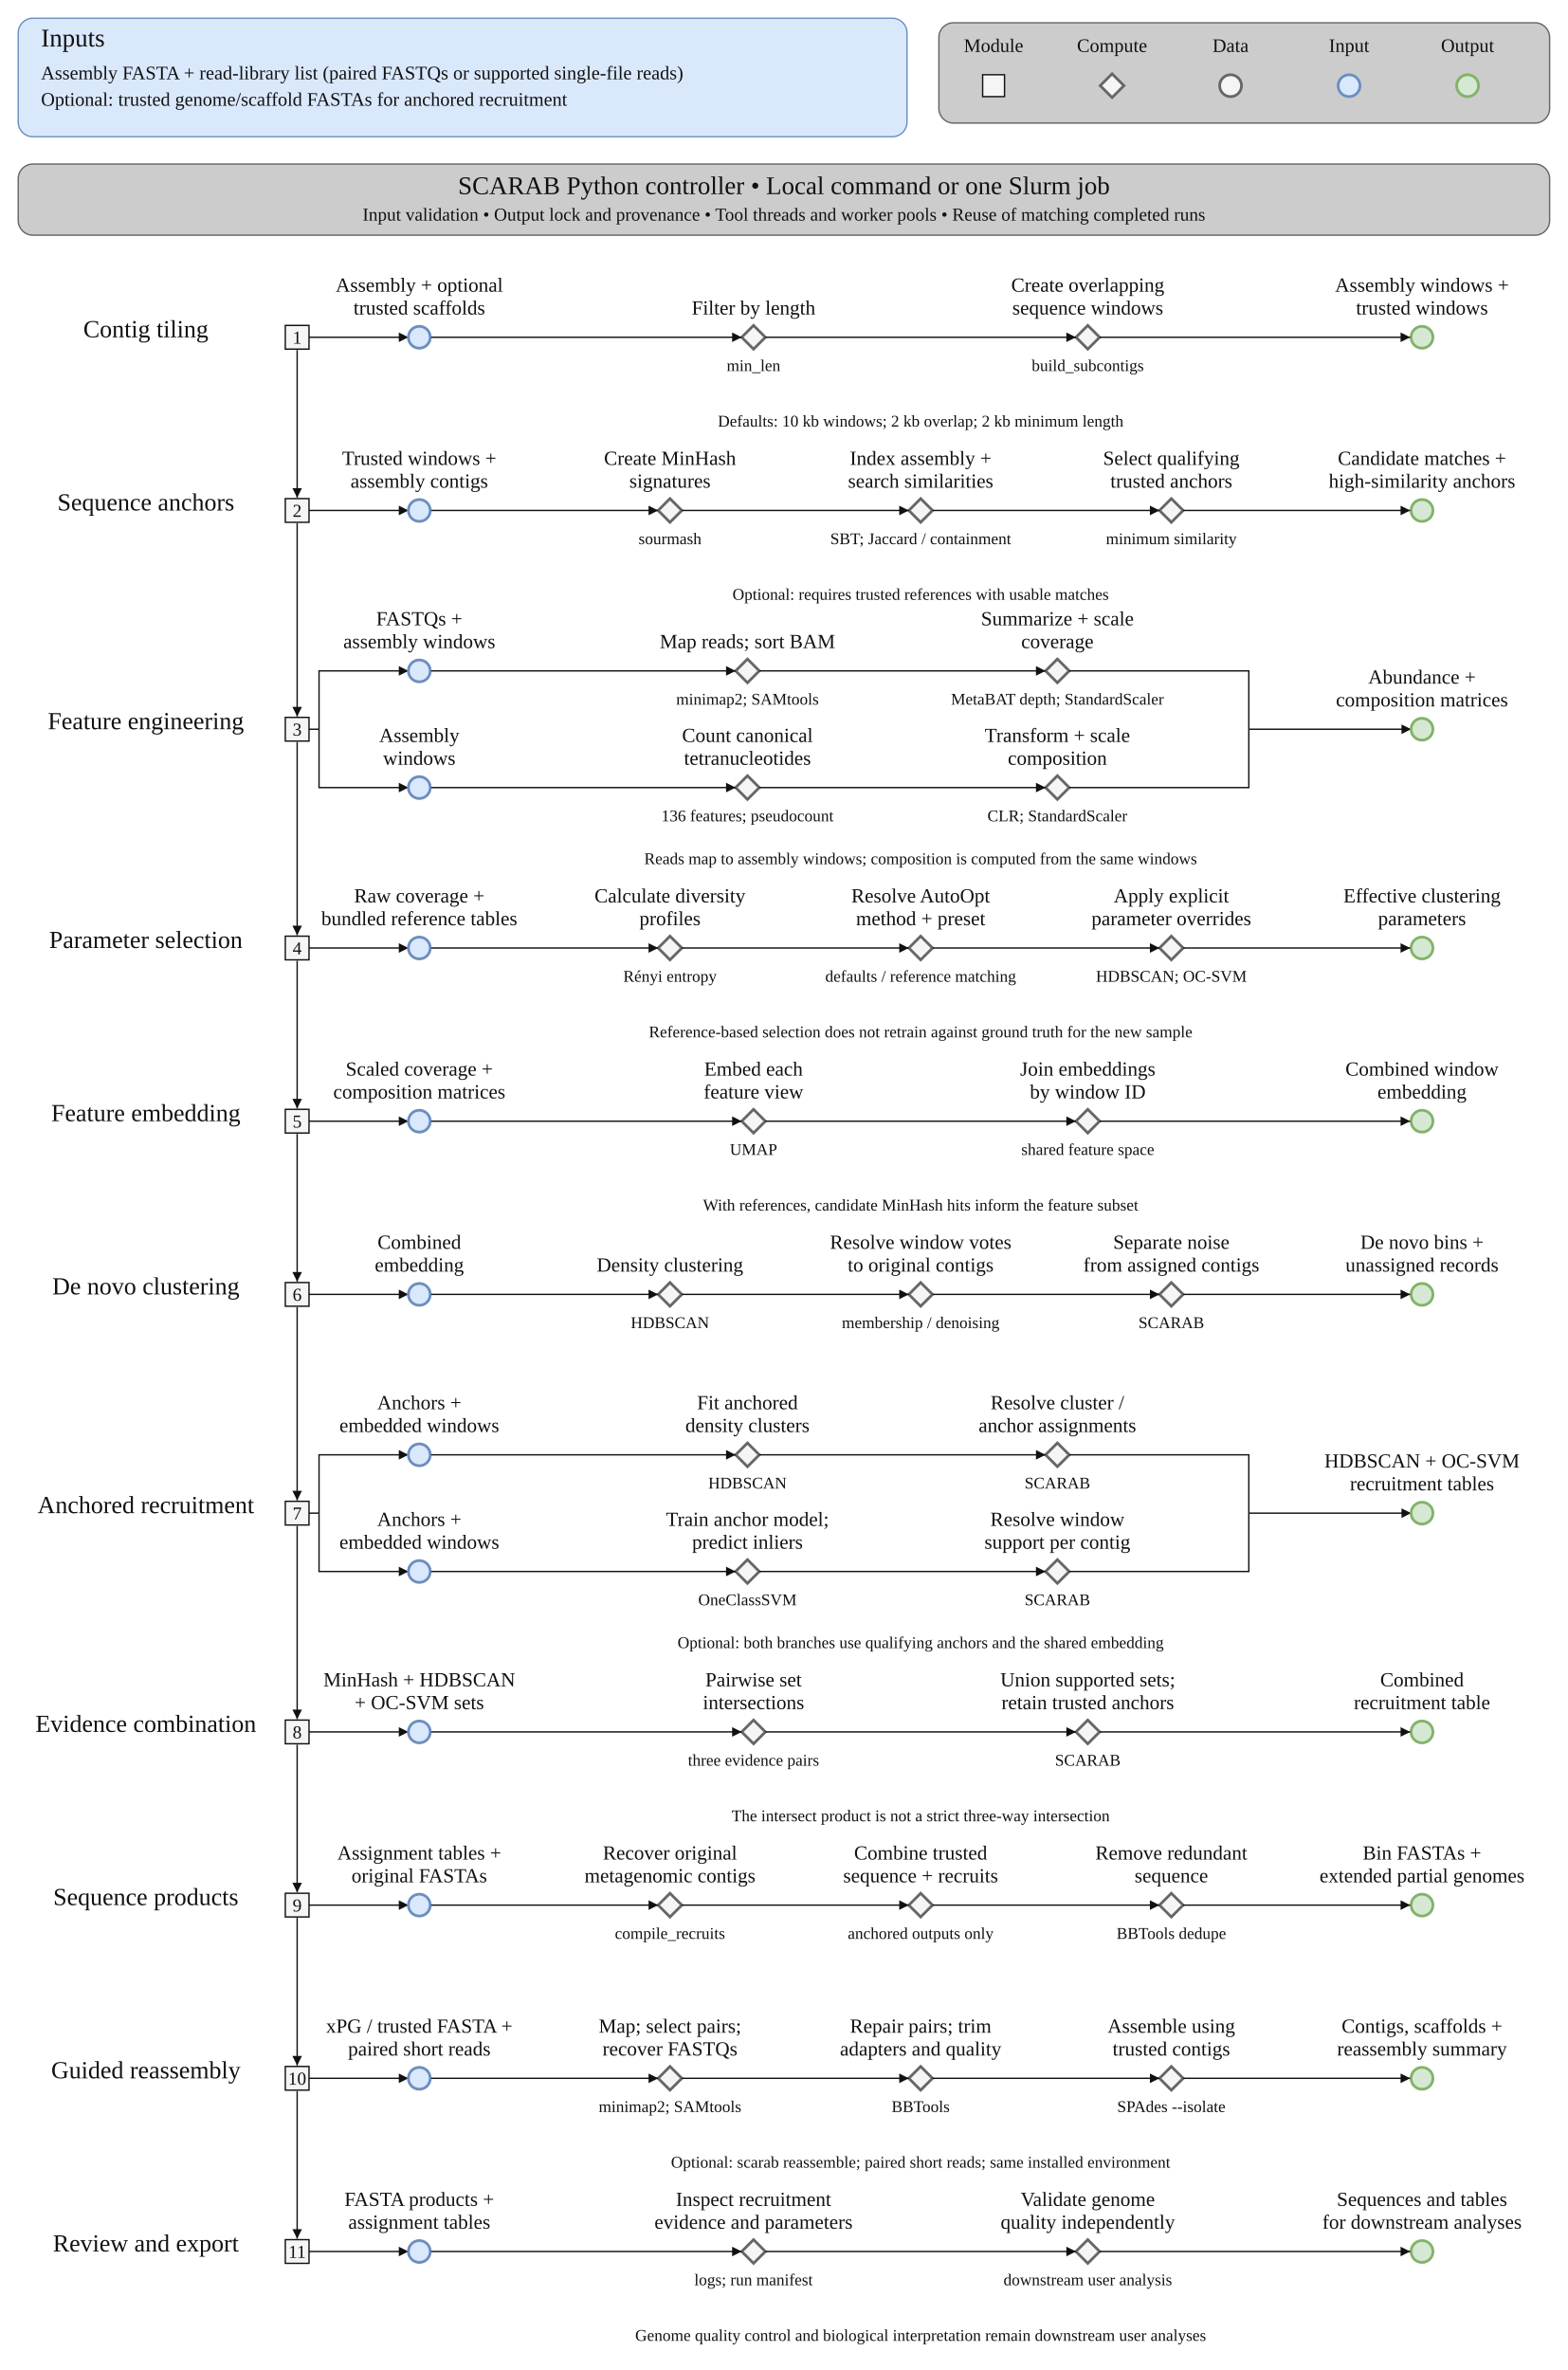
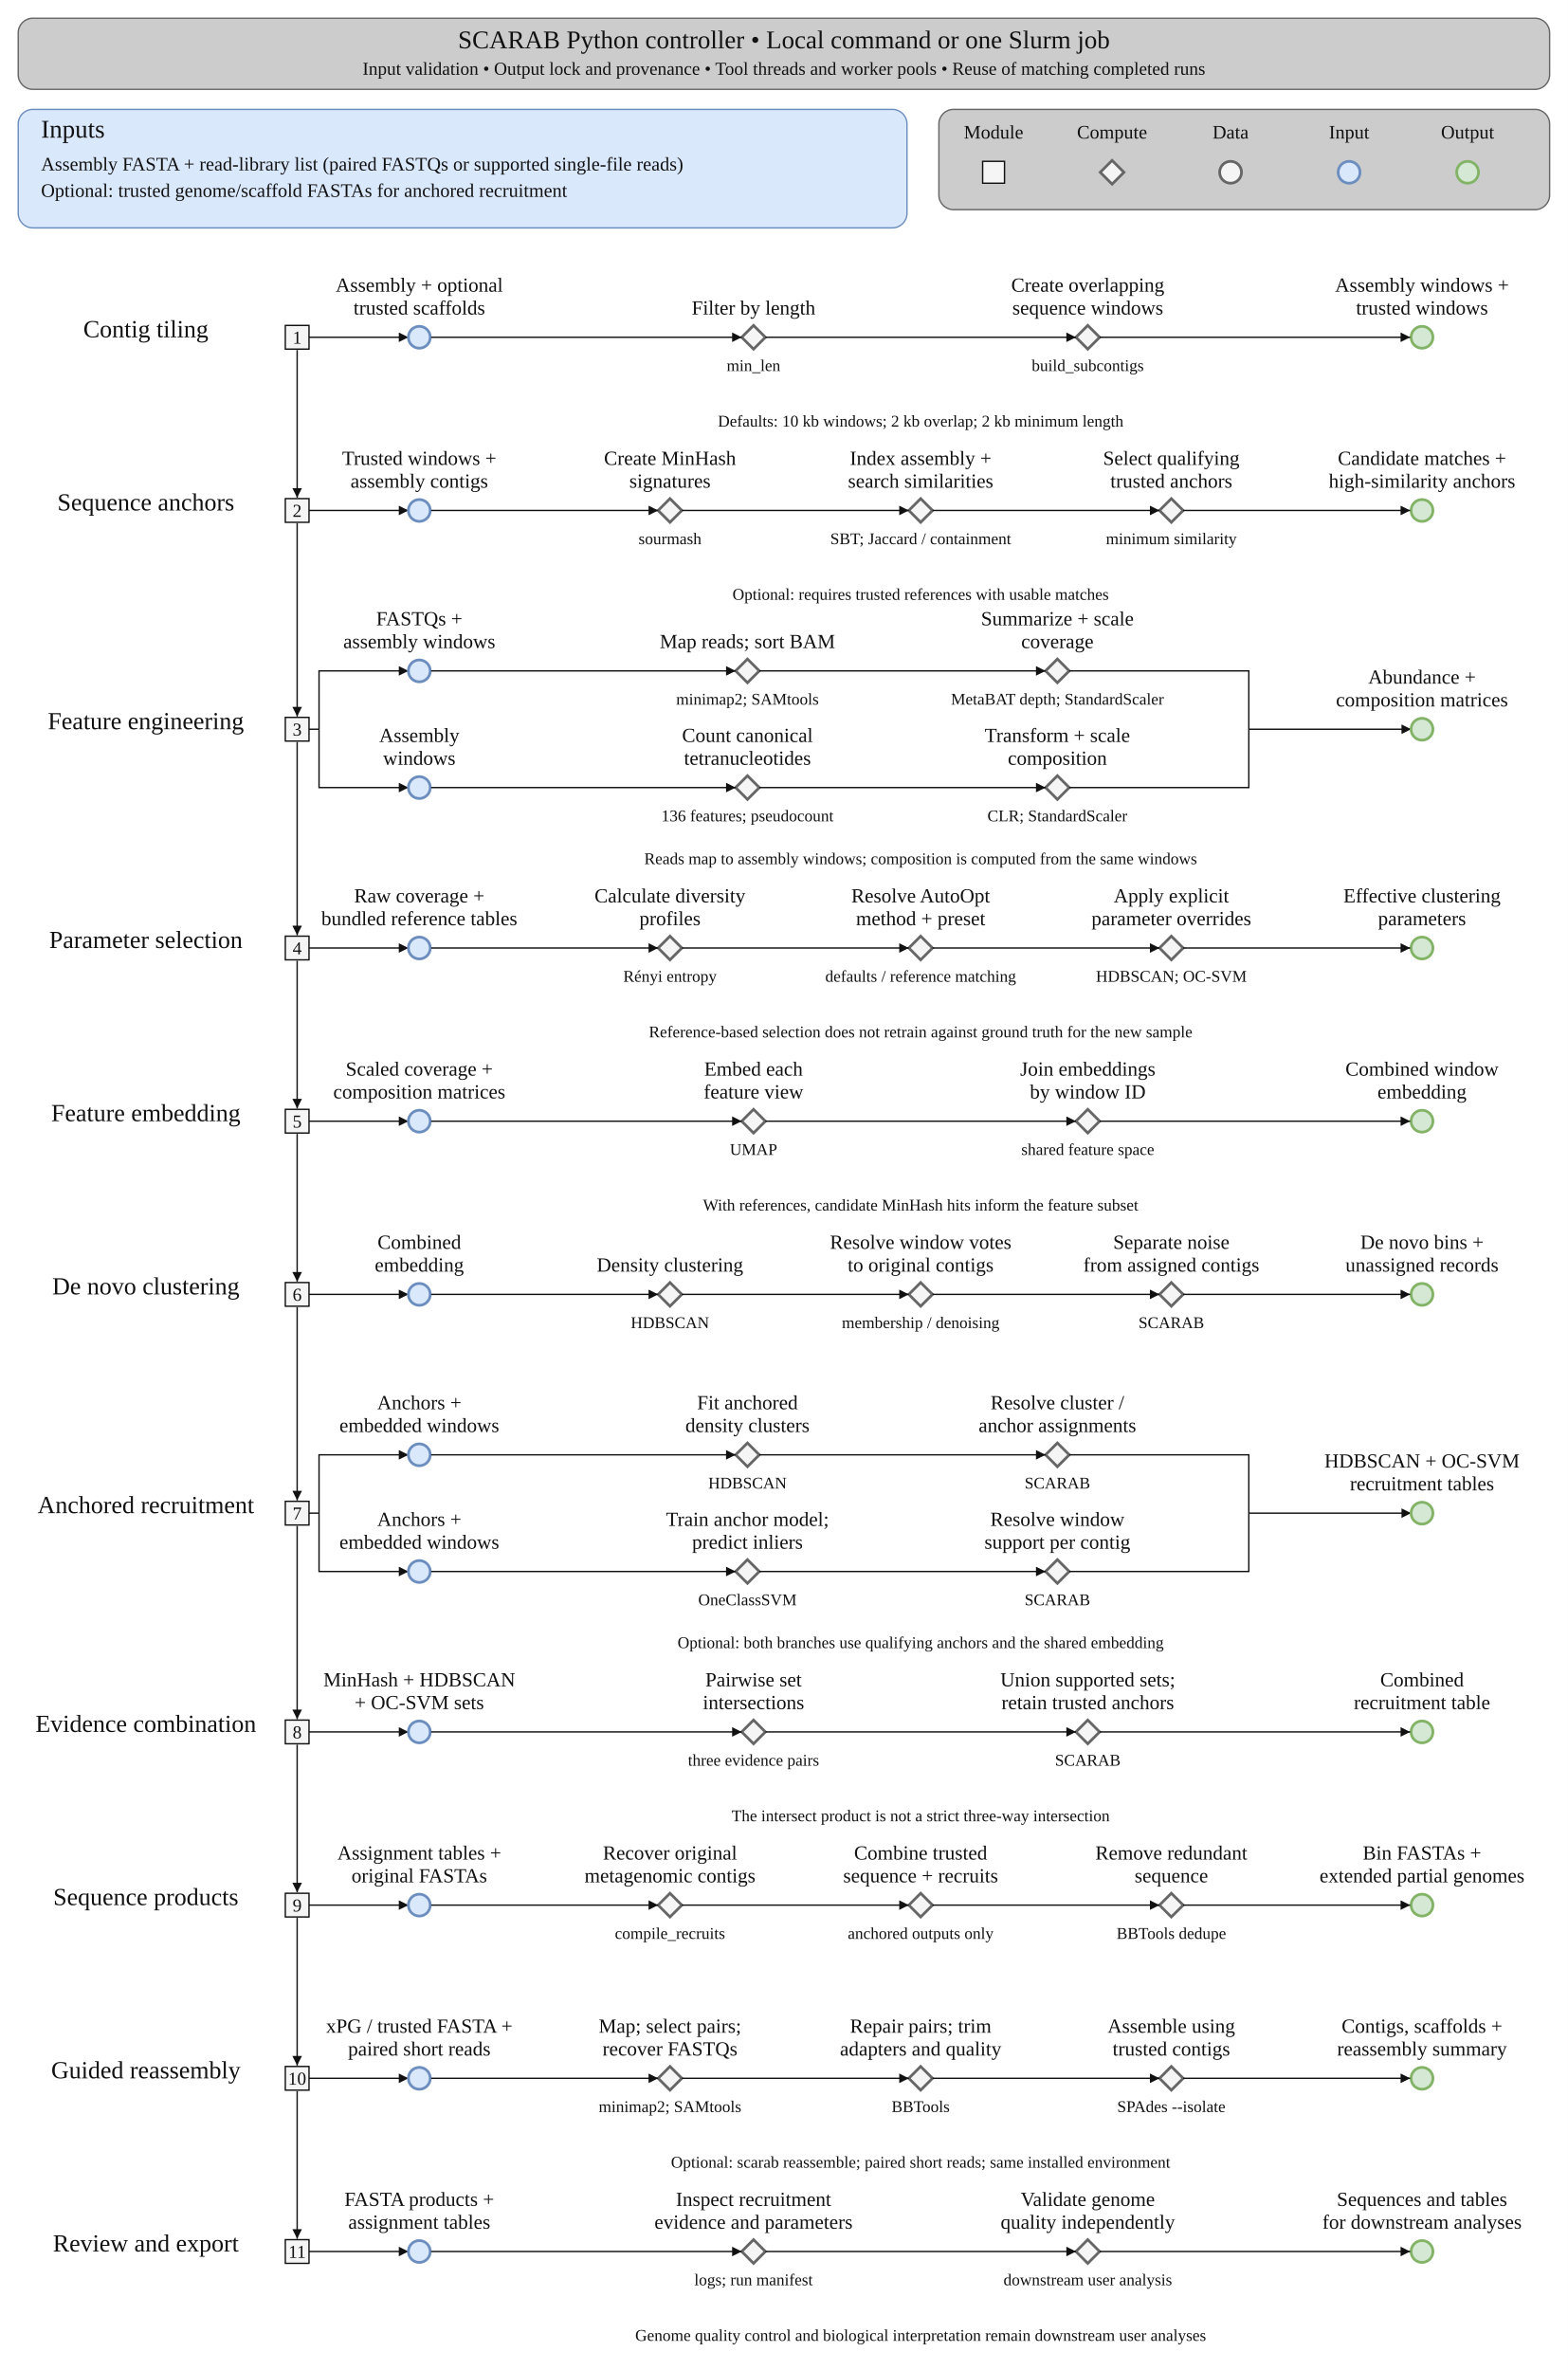
<svg xmlns="http://www.w3.org/2000/svg" width="1720" height="2600" viewBox="0 0 1720 2600" role="img" aria-labelledby="title desc">
  <rect width="100%" height="100%" fill="#ffffff" />
  <defs>
    <marker id="arrow" viewBox="0 0 10 10" refX="10" refY="5" markerWidth="7" markerHeight="7" orient="auto">
      <path d="M0 0 L10 5 L0 10 Z" fill="#111111" />
    </marker>
  </defs>
  <g font-family="Times New Roman, Times, serif" fill="#111111">
-     <rect x="20" y="20" width="975" height="130" rx="16" fill="#DAE8FC" stroke="#6C8EBF" stroke-width="1.5" />
-     <text x="45" y="51" font-size="28" text-anchor="start">Inputs</text>
-     <text x="45" y="87" font-size="21" text-anchor="start">Assembly FASTA + read-library list (paired FASTQs or supported single-file reads)</text>
-     <text x="45" y="116" font-size="21" text-anchor="start">Optional: trusted genome/scaffold FASTAs for anchored recruitment</text>
-     <rect x="1030" y="25" width="670" height="110" rx="16" fill="#CCCCCC" stroke="#666666" stroke-width="1.5" />
-     <text x="1090" y="57" font-size="21" text-anchor="middle">Module</text>
-     <rect x="1078" y="82" width="24" height="24" rx="0" fill="#F5F5F5" stroke="#111111" stroke-width="1.5" />
-     <text x="1220" y="57" font-size="21" text-anchor="middle">Compute</text>
-     <path d="M1207 94 L1220 81 L1233 94 L1220 107 Z" fill="#f5f5f5" stroke="#666666" stroke-width="3" />
-     <text x="1350" y="57" font-size="21" text-anchor="middle">Data</text>
-     <circle cx="1350" cy="94" r="12" fill="#F5F5F5" stroke="#666666" stroke-width="3" />
-     <text x="1480" y="57" font-size="21" text-anchor="middle">Input</text>
-     <circle cx="1480" cy="94" r="12" fill="#DAE8FC" stroke="#6C8EBF" stroke-width="3" />
-     <text x="1610" y="57" font-size="21" text-anchor="middle">Output</text>
-     <circle cx="1610" cy="94" r="12" fill="#D5E8D4" stroke="#82B366" stroke-width="3" />
-     <rect x="20" y="180" width="1680" height="78" rx="16" fill="#CCCCCC" stroke="#666666" stroke-width="1.5" />
-     <text x="860" y="213" font-size="28" text-anchor="middle">SCARAB Python controller • Local command or one Slurm job</text>
-     <text x="860" y="242" font-size="20" text-anchor="middle">Input validation • Output lock and provenance • Tool threads and worker pools • Reuse of matching completed runs</text>
+     <rect x="20" y="20" width="1680" height="78" rx="16" fill="#CCCCCC" stroke="#666666" stroke-width="1.5" />
+     <text x="860" y="53" font-size="28" text-anchor="middle">SCARAB Python controller • Local command or one Slurm job</text>
+     <text x="860" y="82" font-size="20" text-anchor="middle">Input validation • Output lock and provenance • Tool threads and worker pools • Reuse of matching completed runs</text>
+     <rect x="20" y="120" width="975" height="130" rx="16" fill="#DAE8FC" stroke="#6C8EBF" stroke-width="1.5" />
+     <text x="45" y="151" font-size="28" text-anchor="start">Inputs</text>
+     <text x="45" y="187" font-size="21" text-anchor="start">Assembly FASTA + read-library list (paired FASTQs or supported single-file reads)</text>
+     <text x="45" y="216" font-size="21" text-anchor="start">Optional: trusted genome/scaffold FASTAs for anchored recruitment</text>
+     <rect x="1030" y="120" width="670" height="110" rx="16" fill="#CCCCCC" stroke="#666666" stroke-width="1.5" />
+     <text x="1090" y="152" font-size="21" text-anchor="middle">Module</text>
+     <rect x="1078" y="177" width="24" height="24" rx="0" fill="#F5F5F5" stroke="#111111" stroke-width="1.5" />
+     <text x="1220" y="152" font-size="21" text-anchor="middle">Compute</text>
+     <path d="M1207 189 L1220 176 L1233 189 L1220 202 Z" fill="#f5f5f5" stroke="#666666" stroke-width="3" />
+     <text x="1350" y="152" font-size="21" text-anchor="middle">Data</text>
+     <circle cx="1350" cy="189" r="12" fill="#F5F5F5" stroke="#666666" stroke-width="3" />
+     <text x="1480" y="152" font-size="21" text-anchor="middle">Input</text>
+     <circle cx="1480" cy="189" r="12" fill="#DAE8FC" stroke="#6C8EBF" stroke-width="3" />
+     <text x="1610" y="152" font-size="21" text-anchor="middle">Output</text>
+     <circle cx="1610" cy="189" r="12" fill="#D5E8D4" stroke="#82B366" stroke-width="3" />
    <text x="160" y="370.0" font-size="27" text-anchor="middle">Contig tiling</text>
    <rect x="313" y="357.0" width="26" height="26" rx="0" fill="#F5F5F5" stroke="#111111" stroke-width="1.5" />
    <text x="326" y="377.0" font-size="20" text-anchor="middle">1</text>
    <path d="M339 370.0 L448 370.0" fill="none" stroke="#111111" stroke-width="1.5" marker-end="url(#arrow)" />
    <circle cx="460.0" cy="370.0" r="12" fill="#DAE8FC" stroke="#6C8EBF" stroke-width="3" />
    <text x="460.0" y="320.0" font-size="22" text-anchor="middle">Assembly + optional</text>
    <text x="460.0" y="345.0" font-size="22" text-anchor="middle">trusted scaffolds</text>
    <path d="M813.667 370.0 L826.667 357.0 L839.667 370.0 L826.667 383.0 Z" fill="#f5f5f5" stroke="#666666" stroke-width="3" />
    <text x="826.667" y="345.0" font-size="22" text-anchor="middle">Filter by length</text>
    <text x="826.667" y="407.0" font-size="18" text-anchor="middle">min_len</text>
    <path d="M1180.333 370.0 L1193.333 357.0 L1206.333 370.0 L1193.333 383.0 Z" fill="#f5f5f5" stroke="#666666" stroke-width="3" />
    <text x="1193.333" y="320.0" font-size="22" text-anchor="middle">Create overlapping</text>
    <text x="1193.333" y="345.0" font-size="22" text-anchor="middle">sequence windows</text>
    <text x="1193.333" y="407.0" font-size="18" text-anchor="middle">build_subcontigs</text>
    <circle cx="1560.0" cy="370.0" r="12" fill="#D5E8D4" stroke="#82B366" stroke-width="3" />
    <text x="1560.0" y="320.0" font-size="22" text-anchor="middle">Assembly windows +</text>
    <text x="1560.0" y="345.0" font-size="22" text-anchor="middle">trusted windows</text>
    <path d="M473.0 370.0 L813.667 370.0" fill="none" stroke="#111111" stroke-width="1.5" marker-end="url(#arrow)" />
    <path d="M839.667 370.0 L1180.333 370.0" fill="none" stroke="#111111" stroke-width="1.5" marker-end="url(#arrow)" />
    <path d="M1206.333 370.0 L1547.0 370.0" fill="none" stroke="#111111" stroke-width="1.5" marker-end="url(#arrow)" />
    <text x="1010" y="468" font-size="18" text-anchor="middle">Defaults: 10 kb windows; 2 kb overlap; 2 kb minimum length</text>
    <path d="M326 384.0 L326 546.0" fill="none" stroke="#111111" stroke-width="1.5" marker-end="url(#arrow)" />
    <text x="160" y="560.0" font-size="27" text-anchor="middle">Sequence anchors</text>
    <rect x="313" y="547.0" width="26" height="26" rx="0" fill="#F5F5F5" stroke="#111111" stroke-width="1.5" />
    <text x="326" y="567.0" font-size="20" text-anchor="middle">2</text>
    <path d="M339 560.0 L448 560.0" fill="none" stroke="#111111" stroke-width="1.5" marker-end="url(#arrow)" />
    <circle cx="460.0" cy="560.0" r="12" fill="#DAE8FC" stroke="#6C8EBF" stroke-width="3" />
    <text x="460.0" y="510.0" font-size="22" text-anchor="middle">Trusted windows +</text>
    <text x="460.0" y="535.0" font-size="22" text-anchor="middle">assembly contigs</text>
    <path d="M722.0 560.0 L735.0 547.0 L748.0 560.0 L735.0 573.0 Z" fill="#f5f5f5" stroke="#666666" stroke-width="3" />
    <text x="735.0" y="510.0" font-size="22" text-anchor="middle">Create MinHash</text>
    <text x="735.0" y="535.0" font-size="22" text-anchor="middle">signatures</text>
    <text x="735.0" y="597.0" font-size="18" text-anchor="middle">sourmash</text>
    <path d="M997.0 560.0 L1010.0 547.0 L1023.0 560.0 L1010.0 573.0 Z" fill="#f5f5f5" stroke="#666666" stroke-width="3" />
    <text x="1010.0" y="510.0" font-size="22" text-anchor="middle">Index assembly +</text>
    <text x="1010.0" y="535.0" font-size="22" text-anchor="middle">search similarities</text>
    <text x="1010.0" y="597.0" font-size="18" text-anchor="middle">SBT; Jaccard / containment</text>
    <path d="M1272.0 560.0 L1285.0 547.0 L1298.0 560.0 L1285.0 573.0 Z" fill="#f5f5f5" stroke="#666666" stroke-width="3" />
    <text x="1285.0" y="510.0" font-size="22" text-anchor="middle">Select qualifying</text>
    <text x="1285.0" y="535.0" font-size="22" text-anchor="middle">trusted anchors</text>
    <text x="1285.0" y="597.0" font-size="18" text-anchor="middle">minimum similarity</text>
    <circle cx="1560.0" cy="560.0" r="12" fill="#D5E8D4" stroke="#82B366" stroke-width="3" />
    <text x="1560.0" y="510.0" font-size="22" text-anchor="middle">Candidate matches +</text>
    <text x="1560.0" y="535.0" font-size="22" text-anchor="middle">high-similarity anchors</text>
    <path d="M473.0 560.0 L722.0 560.0" fill="none" stroke="#111111" stroke-width="1.5" marker-end="url(#arrow)" />
    <path d="M748.0 560.0 L997.0 560.0" fill="none" stroke="#111111" stroke-width="1.5" marker-end="url(#arrow)" />
    <path d="M1023.0 560.0 L1272.0 560.0" fill="none" stroke="#111111" stroke-width="1.5" marker-end="url(#arrow)" />
    <path d="M1298.0 560.0 L1547.0 560.0" fill="none" stroke="#111111" stroke-width="1.5" marker-end="url(#arrow)" />
    <text x="1010" y="658" font-size="18" text-anchor="middle">Optional: requires trusted references with usable matches</text>
    <path d="M326 574.0 L326 786.0" fill="none" stroke="#111111" stroke-width="1.5" marker-end="url(#arrow)" />
    <text x="160" y="800.0" font-size="27" text-anchor="middle">Feature engineering</text>
    <rect x="313" y="787.0" width="26" height="26" rx="0" fill="#F5F5F5" stroke="#111111" stroke-width="1.5" />
    <text x="326" y="807.0" font-size="20" text-anchor="middle">3</text>
    <path d="M339 800.0 L350 800.0" fill="none" stroke="#111111" stroke-width="1.5" />
    <path d="M350 800.0 L350 736.0 L448 736.0" fill="none" stroke="#111111" stroke-width="1.5" marker-end="url(#arrow)" />
    <circle cx="460" cy="736.0" r="12" fill="#DAE8FC" stroke="#6C8EBF" stroke-width="3" />
    <text x="460" y="686.0" font-size="22" text-anchor="middle">FASTQs +</text>
    <text x="460" y="711.0" font-size="22" text-anchor="middle">assembly windows</text>
    <path d="M807 736.0 L820 723.0 L833 736.0 L820 749.0 Z" fill="#f5f5f5" stroke="#666666" stroke-width="3" />
    <text x="820" y="711.0" font-size="22" text-anchor="middle">Map reads; sort BAM</text>
    <text x="820" y="773.0" font-size="18" text-anchor="middle">minimap2; SAMtools</text>
    <path d="M1147 736.0 L1160 723.0 L1173 736.0 L1160 749.0 Z" fill="#f5f5f5" stroke="#666666" stroke-width="3" />
    <text x="1160" y="686.0" font-size="22" text-anchor="middle">Summarize + scale</text>
    <text x="1160" y="711.0" font-size="22" text-anchor="middle">coverage</text>
    <text x="1160" y="773.0" font-size="18" text-anchor="middle">MetaBAT depth; StandardScaler</text>
    <path d="M473 736.0 L807 736.0" fill="none" stroke="#111111" stroke-width="1.5" marker-end="url(#arrow)" />
    <path d="M833 736.0 L1147 736.0" fill="none" stroke="#111111" stroke-width="1.5" marker-end="url(#arrow)" />
    <path d="M1173 736.0 L1370 736.0 L1370 800.0" fill="none" stroke="#111111" stroke-width="1.5" />
    <path d="M350 800.0 L350 864.0 L448 864.0" fill="none" stroke="#111111" stroke-width="1.5" marker-end="url(#arrow)" />
    <circle cx="460" cy="864.0" r="12" fill="#DAE8FC" stroke="#6C8EBF" stroke-width="3" />
    <text x="460" y="814.0" font-size="22" text-anchor="middle">Assembly</text>
    <text x="460" y="839.0" font-size="22" text-anchor="middle">windows</text>
    <path d="M807 864.0 L820 851.0 L833 864.0 L820 877.0 Z" fill="#f5f5f5" stroke="#666666" stroke-width="3" />
    <text x="820" y="814.0" font-size="22" text-anchor="middle">Count canonical</text>
    <text x="820" y="839.0" font-size="22" text-anchor="middle">tetranucleotides</text>
    <text x="820" y="901.0" font-size="18" text-anchor="middle">136 features; pseudocount</text>
    <path d="M1147 864.0 L1160 851.0 L1173 864.0 L1160 877.0 Z" fill="#f5f5f5" stroke="#666666" stroke-width="3" />
    <text x="1160" y="814.0" font-size="22" text-anchor="middle">Transform + scale</text>
    <text x="1160" y="839.0" font-size="22" text-anchor="middle">composition</text>
    <text x="1160" y="901.0" font-size="18" text-anchor="middle">CLR; StandardScaler</text>
    <path d="M473 864.0 L807 864.0" fill="none" stroke="#111111" stroke-width="1.5" marker-end="url(#arrow)" />
    <path d="M833 864.0 L1147 864.0" fill="none" stroke="#111111" stroke-width="1.5" marker-end="url(#arrow)" />
    <path d="M1173 864.0 L1370 864.0 L1370 800.0" fill="none" stroke="#111111" stroke-width="1.5" />
    <path d="M1370 800.0 L1548 800.0" fill="none" stroke="#111111" stroke-width="1.5" marker-end="url(#arrow)" />
    <circle cx="1560" cy="800.0" r="12" fill="#D5E8D4" stroke="#82B366" stroke-width="3" />
    <text x="1560" y="750.0" font-size="22" text-anchor="middle">Abundance +</text>
    <text x="1560" y="775.0" font-size="22" text-anchor="middle">composition matrices</text>
    <text x="1010" y="948" font-size="18" text-anchor="middle">Reads map to assembly windows; composition is computed from the same windows</text>
    <path d="M326 814.0 L326 1026.0" fill="none" stroke="#111111" stroke-width="1.5" marker-end="url(#arrow)" />
    <text x="160" y="1040.0" font-size="27" text-anchor="middle">Parameter selection</text>
    <rect x="313" y="1027.0" width="26" height="26" rx="0" fill="#F5F5F5" stroke="#111111" stroke-width="1.5" />
    <text x="326" y="1047.0" font-size="20" text-anchor="middle">4</text>
    <path d="M339 1040.0 L448 1040.0" fill="none" stroke="#111111" stroke-width="1.5" marker-end="url(#arrow)" />
    <circle cx="460.0" cy="1040.0" r="12" fill="#DAE8FC" stroke="#6C8EBF" stroke-width="3" />
    <text x="460.0" y="990.0" font-size="22" text-anchor="middle">Raw coverage +</text>
    <text x="460.0" y="1015.0" font-size="22" text-anchor="middle">bundled reference tables</text>
    <path d="M722.0 1040.0 L735.0 1027.0 L748.0 1040.0 L735.0 1053.0 Z" fill="#f5f5f5" stroke="#666666" stroke-width="3" />
    <text x="735.0" y="990.0" font-size="22" text-anchor="middle">Calculate diversity</text>
    <text x="735.0" y="1015.0" font-size="22" text-anchor="middle">profiles</text>
    <text x="735.0" y="1077.0" font-size="18" text-anchor="middle">Rényi entropy</text>
    <path d="M997.0 1040.0 L1010.0 1027.0 L1023.0 1040.0 L1010.0 1053.0 Z" fill="#f5f5f5" stroke="#666666" stroke-width="3" />
    <text x="1010.0" y="990.0" font-size="22" text-anchor="middle">Resolve AutoOpt</text>
    <text x="1010.0" y="1015.0" font-size="22" text-anchor="middle">method + preset</text>
    <text x="1010.0" y="1077.0" font-size="18" text-anchor="middle">defaults / reference matching</text>
    <path d="M1272.0 1040.0 L1285.0 1027.0 L1298.0 1040.0 L1285.0 1053.0 Z" fill="#f5f5f5" stroke="#666666" stroke-width="3" />
    <text x="1285.0" y="990.0" font-size="22" text-anchor="middle">Apply explicit</text>
    <text x="1285.0" y="1015.0" font-size="22" text-anchor="middle">parameter overrides</text>
    <text x="1285.0" y="1077.0" font-size="18" text-anchor="middle">HDBSCAN; OC-SVM</text>
    <circle cx="1560.0" cy="1040.0" r="12" fill="#D5E8D4" stroke="#82B366" stroke-width="3" />
    <text x="1560.0" y="990.0" font-size="22" text-anchor="middle">Effective clustering</text>
    <text x="1560.0" y="1015.0" font-size="22" text-anchor="middle">parameters</text>
    <path d="M473.0 1040.0 L722.0 1040.0" fill="none" stroke="#111111" stroke-width="1.5" marker-end="url(#arrow)" />
    <path d="M748.0 1040.0 L997.0 1040.0" fill="none" stroke="#111111" stroke-width="1.5" marker-end="url(#arrow)" />
    <path d="M1023.0 1040.0 L1272.0 1040.0" fill="none" stroke="#111111" stroke-width="1.5" marker-end="url(#arrow)" />
    <path d="M1298.0 1040.0 L1547.0 1040.0" fill="none" stroke="#111111" stroke-width="1.5" marker-end="url(#arrow)" />
    <text x="1010" y="1138" font-size="18" text-anchor="middle">Reference-based selection does not retrain against ground truth for the new sample</text>
    <path d="M326 1054.0 L326 1216.0" fill="none" stroke="#111111" stroke-width="1.5" marker-end="url(#arrow)" />
    <text x="160" y="1230.0" font-size="27" text-anchor="middle">Feature embedding</text>
    <rect x="313" y="1217.0" width="26" height="26" rx="0" fill="#F5F5F5" stroke="#111111" stroke-width="1.5" />
    <text x="326" y="1237.0" font-size="20" text-anchor="middle">5</text>
    <path d="M339 1230.0 L448 1230.0" fill="none" stroke="#111111" stroke-width="1.5" marker-end="url(#arrow)" />
    <circle cx="460.0" cy="1230.0" r="12" fill="#DAE8FC" stroke="#6C8EBF" stroke-width="3" />
    <text x="460.0" y="1180.0" font-size="22" text-anchor="middle">Scaled coverage +</text>
    <text x="460.0" y="1205.0" font-size="22" text-anchor="middle">composition matrices</text>
    <path d="M813.667 1230.0 L826.667 1217.0 L839.667 1230.0 L826.667 1243.0 Z" fill="#f5f5f5" stroke="#666666" stroke-width="3" />
    <text x="826.667" y="1180.0" font-size="22" text-anchor="middle">Embed each</text>
    <text x="826.667" y="1205.0" font-size="22" text-anchor="middle">feature view</text>
    <text x="826.667" y="1267.0" font-size="18" text-anchor="middle">UMAP</text>
    <path d="M1180.333 1230.0 L1193.333 1217.0 L1206.333 1230.0 L1193.333 1243.0 Z" fill="#f5f5f5" stroke="#666666" stroke-width="3" />
    <text x="1193.333" y="1180.0" font-size="22" text-anchor="middle">Join embeddings</text>
    <text x="1193.333" y="1205.0" font-size="22" text-anchor="middle">by window ID</text>
    <text x="1193.333" y="1267.0" font-size="18" text-anchor="middle">shared feature space</text>
    <circle cx="1560.0" cy="1230.0" r="12" fill="#D5E8D4" stroke="#82B366" stroke-width="3" />
    <text x="1560.0" y="1180.0" font-size="22" text-anchor="middle">Combined window</text>
    <text x="1560.0" y="1205.0" font-size="22" text-anchor="middle">embedding</text>
    <path d="M473.0 1230.0 L813.667 1230.0" fill="none" stroke="#111111" stroke-width="1.5" marker-end="url(#arrow)" />
    <path d="M839.667 1230.0 L1180.333 1230.0" fill="none" stroke="#111111" stroke-width="1.5" marker-end="url(#arrow)" />
    <path d="M1206.333 1230.0 L1547.0 1230.0" fill="none" stroke="#111111" stroke-width="1.5" marker-end="url(#arrow)" />
    <text x="1010" y="1328" font-size="18" text-anchor="middle">With references, candidate MinHash hits inform the feature subset</text>
    <path d="M326 1244.0 L326 1406.0" fill="none" stroke="#111111" stroke-width="1.5" marker-end="url(#arrow)" />
    <text x="160" y="1420.0" font-size="27" text-anchor="middle">De novo clustering</text>
    <rect x="313" y="1407.0" width="26" height="26" rx="0" fill="#F5F5F5" stroke="#111111" stroke-width="1.5" />
    <text x="326" y="1427.0" font-size="20" text-anchor="middle">6</text>
    <path d="M339 1420.0 L448 1420.0" fill="none" stroke="#111111" stroke-width="1.5" marker-end="url(#arrow)" />
    <circle cx="460.0" cy="1420.0" r="12" fill="#DAE8FC" stroke="#6C8EBF" stroke-width="3" />
    <text x="460.0" y="1370.0" font-size="22" text-anchor="middle">Combined</text>
    <text x="460.0" y="1395.0" font-size="22" text-anchor="middle">embedding</text>
    <path d="M722.0 1420.0 L735.0 1407.0 L748.0 1420.0 L735.0 1433.0 Z" fill="#f5f5f5" stroke="#666666" stroke-width="3" />
    <text x="735.0" y="1395.0" font-size="22" text-anchor="middle">Density clustering</text>
    <text x="735.0" y="1457.0" font-size="18" text-anchor="middle">HDBSCAN</text>
    <path d="M997.0 1420.0 L1010.0 1407.0 L1023.0 1420.0 L1010.0 1433.0 Z" fill="#f5f5f5" stroke="#666666" stroke-width="3" />
    <text x="1010.0" y="1370.0" font-size="22" text-anchor="middle">Resolve window votes</text>
    <text x="1010.0" y="1395.0" font-size="22" text-anchor="middle">to original contigs</text>
    <text x="1010.0" y="1457.0" font-size="18" text-anchor="middle">membership / denoising</text>
    <path d="M1272.0 1420.0 L1285.0 1407.0 L1298.0 1420.0 L1285.0 1433.0 Z" fill="#f5f5f5" stroke="#666666" stroke-width="3" />
    <text x="1285.0" y="1370.0" font-size="22" text-anchor="middle">Separate noise</text>
    <text x="1285.0" y="1395.0" font-size="22" text-anchor="middle">from assigned contigs</text>
    <text x="1285.0" y="1457.0" font-size="18" text-anchor="middle">SCARAB</text>
    <circle cx="1560.0" cy="1420.0" r="12" fill="#D5E8D4" stroke="#82B366" stroke-width="3" />
    <text x="1560.0" y="1370.0" font-size="22" text-anchor="middle">De novo bins +</text>
    <text x="1560.0" y="1395.0" font-size="22" text-anchor="middle">unassigned records</text>
    <path d="M473.0 1420.0 L722.0 1420.0" fill="none" stroke="#111111" stroke-width="1.5" marker-end="url(#arrow)" />
    <path d="M748.0 1420.0 L997.0 1420.0" fill="none" stroke="#111111" stroke-width="1.5" marker-end="url(#arrow)" />
    <path d="M1023.0 1420.0 L1272.0 1420.0" fill="none" stroke="#111111" stroke-width="1.5" marker-end="url(#arrow)" />
    <path d="M1298.0 1420.0 L1547.0 1420.0" fill="none" stroke="#111111" stroke-width="1.5" marker-end="url(#arrow)" />
    <path d="M326 1434.0 L326 1646.0" fill="none" stroke="#111111" stroke-width="1.5" marker-end="url(#arrow)" />
    <text x="160" y="1660.0" font-size="27" text-anchor="middle">Anchored recruitment</text>
    <rect x="313" y="1647.0" width="26" height="26" rx="0" fill="#F5F5F5" stroke="#111111" stroke-width="1.5" />
    <text x="326" y="1667.0" font-size="20" text-anchor="middle">7</text>
    <path d="M339 1660.0 L350 1660.0" fill="none" stroke="#111111" stroke-width="1.5" />
    <path d="M350 1660.0 L350 1596.0 L448 1596.0" fill="none" stroke="#111111" stroke-width="1.5" marker-end="url(#arrow)" />
    <circle cx="460" cy="1596.0" r="12" fill="#DAE8FC" stroke="#6C8EBF" stroke-width="3" />
    <text x="460" y="1546.0" font-size="22" text-anchor="middle">Anchors +</text>
    <text x="460" y="1571.0" font-size="22" text-anchor="middle">embedded windows</text>
    <path d="M807 1596.0 L820 1583.0 L833 1596.0 L820 1609.0 Z" fill="#f5f5f5" stroke="#666666" stroke-width="3" />
    <text x="820" y="1546.0" font-size="22" text-anchor="middle">Fit anchored</text>
    <text x="820" y="1571.0" font-size="22" text-anchor="middle">density clusters</text>
    <text x="820" y="1633.0" font-size="18" text-anchor="middle">HDBSCAN</text>
    <path d="M1147 1596.0 L1160 1583.0 L1173 1596.0 L1160 1609.0 Z" fill="#f5f5f5" stroke="#666666" stroke-width="3" />
    <text x="1160" y="1546.0" font-size="22" text-anchor="middle">Resolve cluster /</text>
    <text x="1160" y="1571.0" font-size="22" text-anchor="middle">anchor assignments</text>
    <text x="1160" y="1633.0" font-size="18" text-anchor="middle">SCARAB</text>
    <path d="M473 1596.0 L807 1596.0" fill="none" stroke="#111111" stroke-width="1.5" marker-end="url(#arrow)" />
    <path d="M833 1596.0 L1147 1596.0" fill="none" stroke="#111111" stroke-width="1.5" marker-end="url(#arrow)" />
    <path d="M1173 1596.0 L1370 1596.0 L1370 1660.0" fill="none" stroke="#111111" stroke-width="1.5" />
    <path d="M350 1660.0 L350 1724.0 L448 1724.0" fill="none" stroke="#111111" stroke-width="1.5" marker-end="url(#arrow)" />
    <circle cx="460" cy="1724.0" r="12" fill="#DAE8FC" stroke="#6C8EBF" stroke-width="3" />
    <text x="460" y="1674.0" font-size="22" text-anchor="middle">Anchors +</text>
    <text x="460" y="1699.0" font-size="22" text-anchor="middle">embedded windows</text>
    <path d="M807 1724.0 L820 1711.0 L833 1724.0 L820 1737.0 Z" fill="#f5f5f5" stroke="#666666" stroke-width="3" />
    <text x="820" y="1674.0" font-size="22" text-anchor="middle">Train anchor model;</text>
    <text x="820" y="1699.0" font-size="22" text-anchor="middle">predict inliers</text>
    <text x="820" y="1761.0" font-size="18" text-anchor="middle">OneClassSVM</text>
    <path d="M1147 1724.0 L1160 1711.0 L1173 1724.0 L1160 1737.0 Z" fill="#f5f5f5" stroke="#666666" stroke-width="3" />
    <text x="1160" y="1674.0" font-size="22" text-anchor="middle">Resolve window</text>
    <text x="1160" y="1699.0" font-size="22" text-anchor="middle">support per contig</text>
    <text x="1160" y="1761.0" font-size="18" text-anchor="middle">SCARAB</text>
    <path d="M473 1724.0 L807 1724.0" fill="none" stroke="#111111" stroke-width="1.5" marker-end="url(#arrow)" />
    <path d="M833 1724.0 L1147 1724.0" fill="none" stroke="#111111" stroke-width="1.5" marker-end="url(#arrow)" />
    <path d="M1173 1724.0 L1370 1724.0 L1370 1660.0" fill="none" stroke="#111111" stroke-width="1.5" />
    <path d="M1370 1660.0 L1548 1660.0" fill="none" stroke="#111111" stroke-width="1.5" marker-end="url(#arrow)" />
    <circle cx="1560" cy="1660.0" r="12" fill="#D5E8D4" stroke="#82B366" stroke-width="3" />
    <text x="1560" y="1610.0" font-size="22" text-anchor="middle">HDBSCAN + OC-SVM</text>
    <text x="1560" y="1635.0" font-size="22" text-anchor="middle">recruitment tables</text>
    <text x="1010" y="1808" font-size="18" text-anchor="middle">Optional: both branches use qualifying anchors and the shared embedding</text>
    <path d="M326 1674.0 L326 1886.0" fill="none" stroke="#111111" stroke-width="1.5" marker-end="url(#arrow)" />
    <text x="160" y="1900.0" font-size="27" text-anchor="middle">Evidence combination</text>
    <rect x="313" y="1887.0" width="26" height="26" rx="0" fill="#F5F5F5" stroke="#111111" stroke-width="1.5" />
    <text x="326" y="1907.0" font-size="20" text-anchor="middle">8</text>
    <path d="M339 1900.0 L448 1900.0" fill="none" stroke="#111111" stroke-width="1.5" marker-end="url(#arrow)" />
    <circle cx="460.0" cy="1900.0" r="12" fill="#DAE8FC" stroke="#6C8EBF" stroke-width="3" />
    <text x="460.0" y="1850.0" font-size="22" text-anchor="middle">MinHash + HDBSCAN</text>
    <text x="460.0" y="1875.0" font-size="22" text-anchor="middle">+ OC-SVM sets</text>
    <path d="M813.667 1900.0 L826.667 1887.0 L839.667 1900.0 L826.667 1913.0 Z" fill="#f5f5f5" stroke="#666666" stroke-width="3" />
    <text x="826.667" y="1850.0" font-size="22" text-anchor="middle">Pairwise set</text>
    <text x="826.667" y="1875.0" font-size="22" text-anchor="middle">intersections</text>
    <text x="826.667" y="1937.0" font-size="18" text-anchor="middle">three evidence pairs</text>
    <path d="M1180.333 1900.0 L1193.333 1887.0 L1206.333 1900.0 L1193.333 1913.0 Z" fill="#f5f5f5" stroke="#666666" stroke-width="3" />
    <text x="1193.333" y="1850.0" font-size="22" text-anchor="middle">Union supported sets;</text>
    <text x="1193.333" y="1875.0" font-size="22" text-anchor="middle">retain trusted anchors</text>
    <text x="1193.333" y="1937.0" font-size="18" text-anchor="middle">SCARAB</text>
    <circle cx="1560.0" cy="1900.0" r="12" fill="#D5E8D4" stroke="#82B366" stroke-width="3" />
    <text x="1560.0" y="1850.0" font-size="22" text-anchor="middle">Combined</text>
    <text x="1560.0" y="1875.0" font-size="22" text-anchor="middle">recruitment table</text>
    <path d="M473.0 1900.0 L813.667 1900.0" fill="none" stroke="#111111" stroke-width="1.5" marker-end="url(#arrow)" />
    <path d="M839.667 1900.0 L1180.333 1900.0" fill="none" stroke="#111111" stroke-width="1.5" marker-end="url(#arrow)" />
    <path d="M1206.333 1900.0 L1547.0 1900.0" fill="none" stroke="#111111" stroke-width="1.5" marker-end="url(#arrow)" />
    <text x="1010" y="1998" font-size="18" text-anchor="middle">The intersect product is not a strict three-way intersection</text>
    <path d="M326 1914.0 L326 2076.0" fill="none" stroke="#111111" stroke-width="1.5" marker-end="url(#arrow)" />
    <text x="160" y="2090.0" font-size="27" text-anchor="middle">Sequence products</text>
    <rect x="313" y="2077.0" width="26" height="26" rx="0" fill="#F5F5F5" stroke="#111111" stroke-width="1.5" />
    <text x="326" y="2097.0" font-size="20" text-anchor="middle">9</text>
    <path d="M339 2090.0 L448 2090.0" fill="none" stroke="#111111" stroke-width="1.5" marker-end="url(#arrow)" />
    <circle cx="460.0" cy="2090.0" r="12" fill="#DAE8FC" stroke="#6C8EBF" stroke-width="3" />
    <text x="460.0" y="2040.0" font-size="22" text-anchor="middle">Assignment tables +</text>
    <text x="460.0" y="2065.0" font-size="22" text-anchor="middle">original FASTAs</text>
    <path d="M722.0 2090.0 L735.0 2077.0 L748.0 2090.0 L735.0 2103.0 Z" fill="#f5f5f5" stroke="#666666" stroke-width="3" />
    <text x="735.0" y="2040.0" font-size="22" text-anchor="middle">Recover original</text>
    <text x="735.0" y="2065.0" font-size="22" text-anchor="middle">metagenomic contigs</text>
    <text x="735.0" y="2127.0" font-size="18" text-anchor="middle">compile_recruits</text>
    <path d="M997.0 2090.0 L1010.0 2077.0 L1023.0 2090.0 L1010.0 2103.0 Z" fill="#f5f5f5" stroke="#666666" stroke-width="3" />
    <text x="1010.0" y="2040.0" font-size="22" text-anchor="middle">Combine trusted</text>
    <text x="1010.0" y="2065.0" font-size="22" text-anchor="middle">sequence + recruits</text>
    <text x="1010.0" y="2127.0" font-size="18" text-anchor="middle">anchored outputs only</text>
    <path d="M1272.0 2090.0 L1285.0 2077.0 L1298.0 2090.0 L1285.0 2103.0 Z" fill="#f5f5f5" stroke="#666666" stroke-width="3" />
    <text x="1285.0" y="2040.0" font-size="22" text-anchor="middle">Remove redundant</text>
    <text x="1285.0" y="2065.0" font-size="22" text-anchor="middle">sequence</text>
    <text x="1285.0" y="2127.0" font-size="18" text-anchor="middle">BBTools dedupe</text>
    <circle cx="1560.0" cy="2090.0" r="12" fill="#D5E8D4" stroke="#82B366" stroke-width="3" />
    <text x="1560.0" y="2040.0" font-size="22" text-anchor="middle">Bin FASTAs +</text>
    <text x="1560.0" y="2065.0" font-size="22" text-anchor="middle">extended partial genomes</text>
    <path d="M473.0 2090.0 L722.0 2090.0" fill="none" stroke="#111111" stroke-width="1.5" marker-end="url(#arrow)" />
    <path d="M748.0 2090.0 L997.0 2090.0" fill="none" stroke="#111111" stroke-width="1.5" marker-end="url(#arrow)" />
    <path d="M1023.0 2090.0 L1272.0 2090.0" fill="none" stroke="#111111" stroke-width="1.5" marker-end="url(#arrow)" />
    <path d="M1298.0 2090.0 L1547.0 2090.0" fill="none" stroke="#111111" stroke-width="1.5" marker-end="url(#arrow)" />
    <path d="M326 2104.0 L326 2266.0" fill="none" stroke="#111111" stroke-width="1.5" marker-end="url(#arrow)" />
    <text x="160" y="2280.0" font-size="27" text-anchor="middle">Guided reassembly</text>
    <rect x="313" y="2267.0" width="26" height="26" rx="0" fill="#F5F5F5" stroke="#111111" stroke-width="1.5" />
    <text x="326" y="2287.0" font-size="20" text-anchor="middle">10</text>
    <path d="M339 2280.0 L448 2280.0" fill="none" stroke="#111111" stroke-width="1.5" marker-end="url(#arrow)" />
    <circle cx="460.0" cy="2280.0" r="12" fill="#DAE8FC" stroke="#6C8EBF" stroke-width="3" />
    <text x="460.0" y="2230.0" font-size="22" text-anchor="middle">xPG / trusted FASTA +</text>
    <text x="460.0" y="2255.0" font-size="22" text-anchor="middle">paired short reads</text>
    <path d="M722.0 2280.0 L735.0 2267.0 L748.0 2280.0 L735.0 2293.0 Z" fill="#f5f5f5" stroke="#666666" stroke-width="3" />
    <text x="735.0" y="2230.0" font-size="22" text-anchor="middle">Map; select pairs;</text>
    <text x="735.0" y="2255.0" font-size="22" text-anchor="middle">recover FASTQs</text>
    <text x="735.0" y="2317.0" font-size="18" text-anchor="middle">minimap2; SAMtools</text>
    <path d="M997.0 2280.0 L1010.0 2267.0 L1023.0 2280.0 L1010.0 2293.0 Z" fill="#f5f5f5" stroke="#666666" stroke-width="3" />
    <text x="1010.0" y="2230.0" font-size="22" text-anchor="middle">Repair pairs; trim</text>
    <text x="1010.0" y="2255.0" font-size="22" text-anchor="middle">adapters and quality</text>
    <text x="1010.0" y="2317.0" font-size="18" text-anchor="middle">BBTools</text>
    <path d="M1272.0 2280.0 L1285.0 2267.0 L1298.0 2280.0 L1285.0 2293.0 Z" fill="#f5f5f5" stroke="#666666" stroke-width="3" />
    <text x="1285.0" y="2230.0" font-size="22" text-anchor="middle">Assemble using</text>
    <text x="1285.0" y="2255.0" font-size="22" text-anchor="middle">trusted contigs</text>
    <text x="1285.0" y="2317.0" font-size="18" text-anchor="middle">SPAdes --isolate</text>
    <circle cx="1560.0" cy="2280.0" r="12" fill="#D5E8D4" stroke="#82B366" stroke-width="3" />
    <text x="1560.0" y="2230.0" font-size="22" text-anchor="middle">Contigs, scaffolds +</text>
    <text x="1560.0" y="2255.0" font-size="22" text-anchor="middle">reassembly summary</text>
    <path d="M473.0 2280.0 L722.0 2280.0" fill="none" stroke="#111111" stroke-width="1.5" marker-end="url(#arrow)" />
    <path d="M748.0 2280.0 L997.0 2280.0" fill="none" stroke="#111111" stroke-width="1.5" marker-end="url(#arrow)" />
    <path d="M1023.0 2280.0 L1272.0 2280.0" fill="none" stroke="#111111" stroke-width="1.5" marker-end="url(#arrow)" />
    <path d="M1298.0 2280.0 L1547.0 2280.0" fill="none" stroke="#111111" stroke-width="1.5" marker-end="url(#arrow)" />
    <text x="1010" y="2378" font-size="18" text-anchor="middle">Optional: scarab reassemble; paired short reads; same installed environment</text>
    <path d="M326 2294.0 L326 2456.0" fill="none" stroke="#111111" stroke-width="1.5" marker-end="url(#arrow)" />
    <text x="160" y="2470.0" font-size="27" text-anchor="middle">Review and export</text>
    <rect x="313" y="2457.0" width="26" height="26" rx="0" fill="#F5F5F5" stroke="#111111" stroke-width="1.5" />
    <text x="326" y="2477.0" font-size="20" text-anchor="middle">11</text>
    <path d="M339 2470.0 L448 2470.0" fill="none" stroke="#111111" stroke-width="1.5" marker-end="url(#arrow)" />
    <circle cx="460.0" cy="2470.0" r="12" fill="#DAE8FC" stroke="#6C8EBF" stroke-width="3" />
    <text x="460.0" y="2420.0" font-size="22" text-anchor="middle">FASTA products +</text>
    <text x="460.0" y="2445.0" font-size="22" text-anchor="middle">assignment tables</text>
    <path d="M813.667 2470.0 L826.667 2457.0 L839.667 2470.0 L826.667 2483.0 Z" fill="#f5f5f5" stroke="#666666" stroke-width="3" />
    <text x="826.667" y="2420.0" font-size="22" text-anchor="middle">Inspect recruitment</text>
    <text x="826.667" y="2445.0" font-size="22" text-anchor="middle">evidence and parameters</text>
    <text x="826.667" y="2507.0" font-size="18" text-anchor="middle">logs; run manifest</text>
    <path d="M1180.333 2470.0 L1193.333 2457.0 L1206.333 2470.0 L1193.333 2483.0 Z" fill="#f5f5f5" stroke="#666666" stroke-width="3" />
    <text x="1193.333" y="2420.0" font-size="22" text-anchor="middle">Validate genome</text>
    <text x="1193.333" y="2445.0" font-size="22" text-anchor="middle">quality independently</text>
    <text x="1193.333" y="2507.0" font-size="18" text-anchor="middle">downstream user analysis</text>
    <circle cx="1560.0" cy="2470.0" r="12" fill="#D5E8D4" stroke="#82B366" stroke-width="3" />
    <text x="1560.0" y="2420.0" font-size="22" text-anchor="middle">Sequences and tables</text>
    <text x="1560.0" y="2445.0" font-size="22" text-anchor="middle">for downstream analyses</text>
    <path d="M473.0 2470.0 L813.667 2470.0" fill="none" stroke="#111111" stroke-width="1.5" marker-end="url(#arrow)" />
    <path d="M839.667 2470.0 L1180.333 2470.0" fill="none" stroke="#111111" stroke-width="1.5" marker-end="url(#arrow)" />
    <path d="M1206.333 2470.0 L1547.0 2470.0" fill="none" stroke="#111111" stroke-width="1.5" marker-end="url(#arrow)" />
    <text x="1010" y="2568" font-size="18" text-anchor="middle">Genome quality control and biological interpretation remain downstream user analyses</text>
  </g>
</svg>
